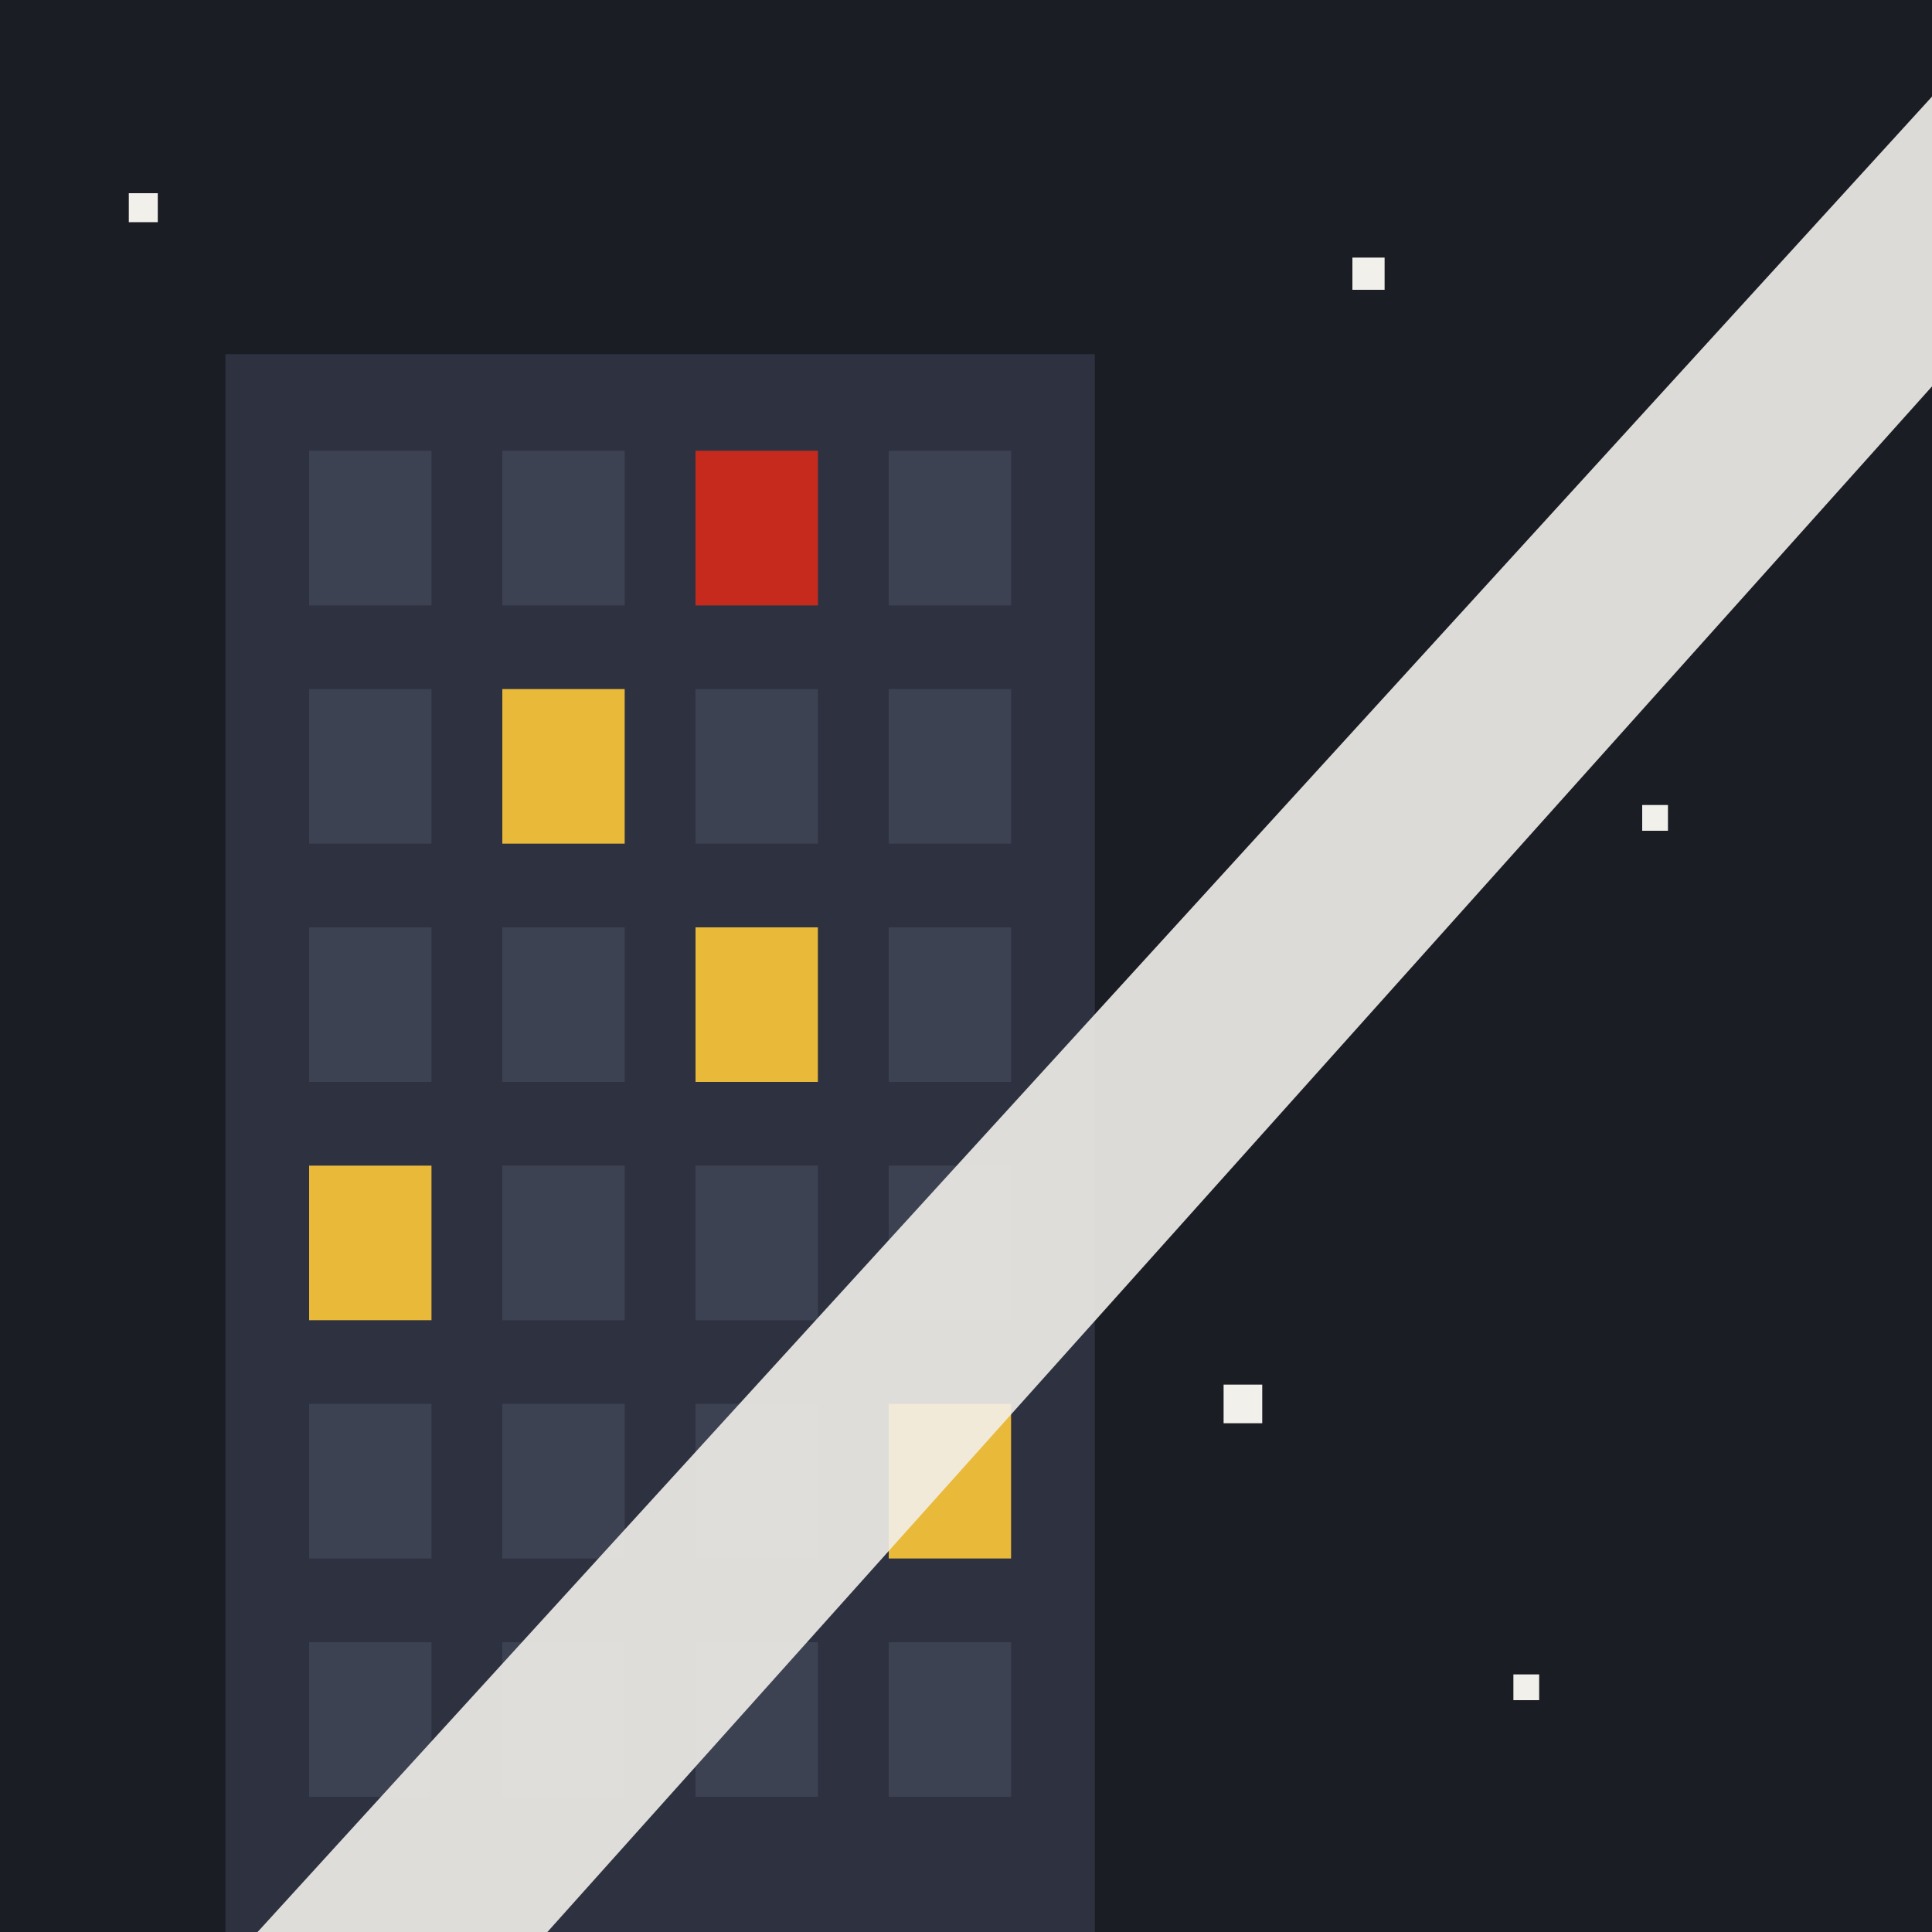
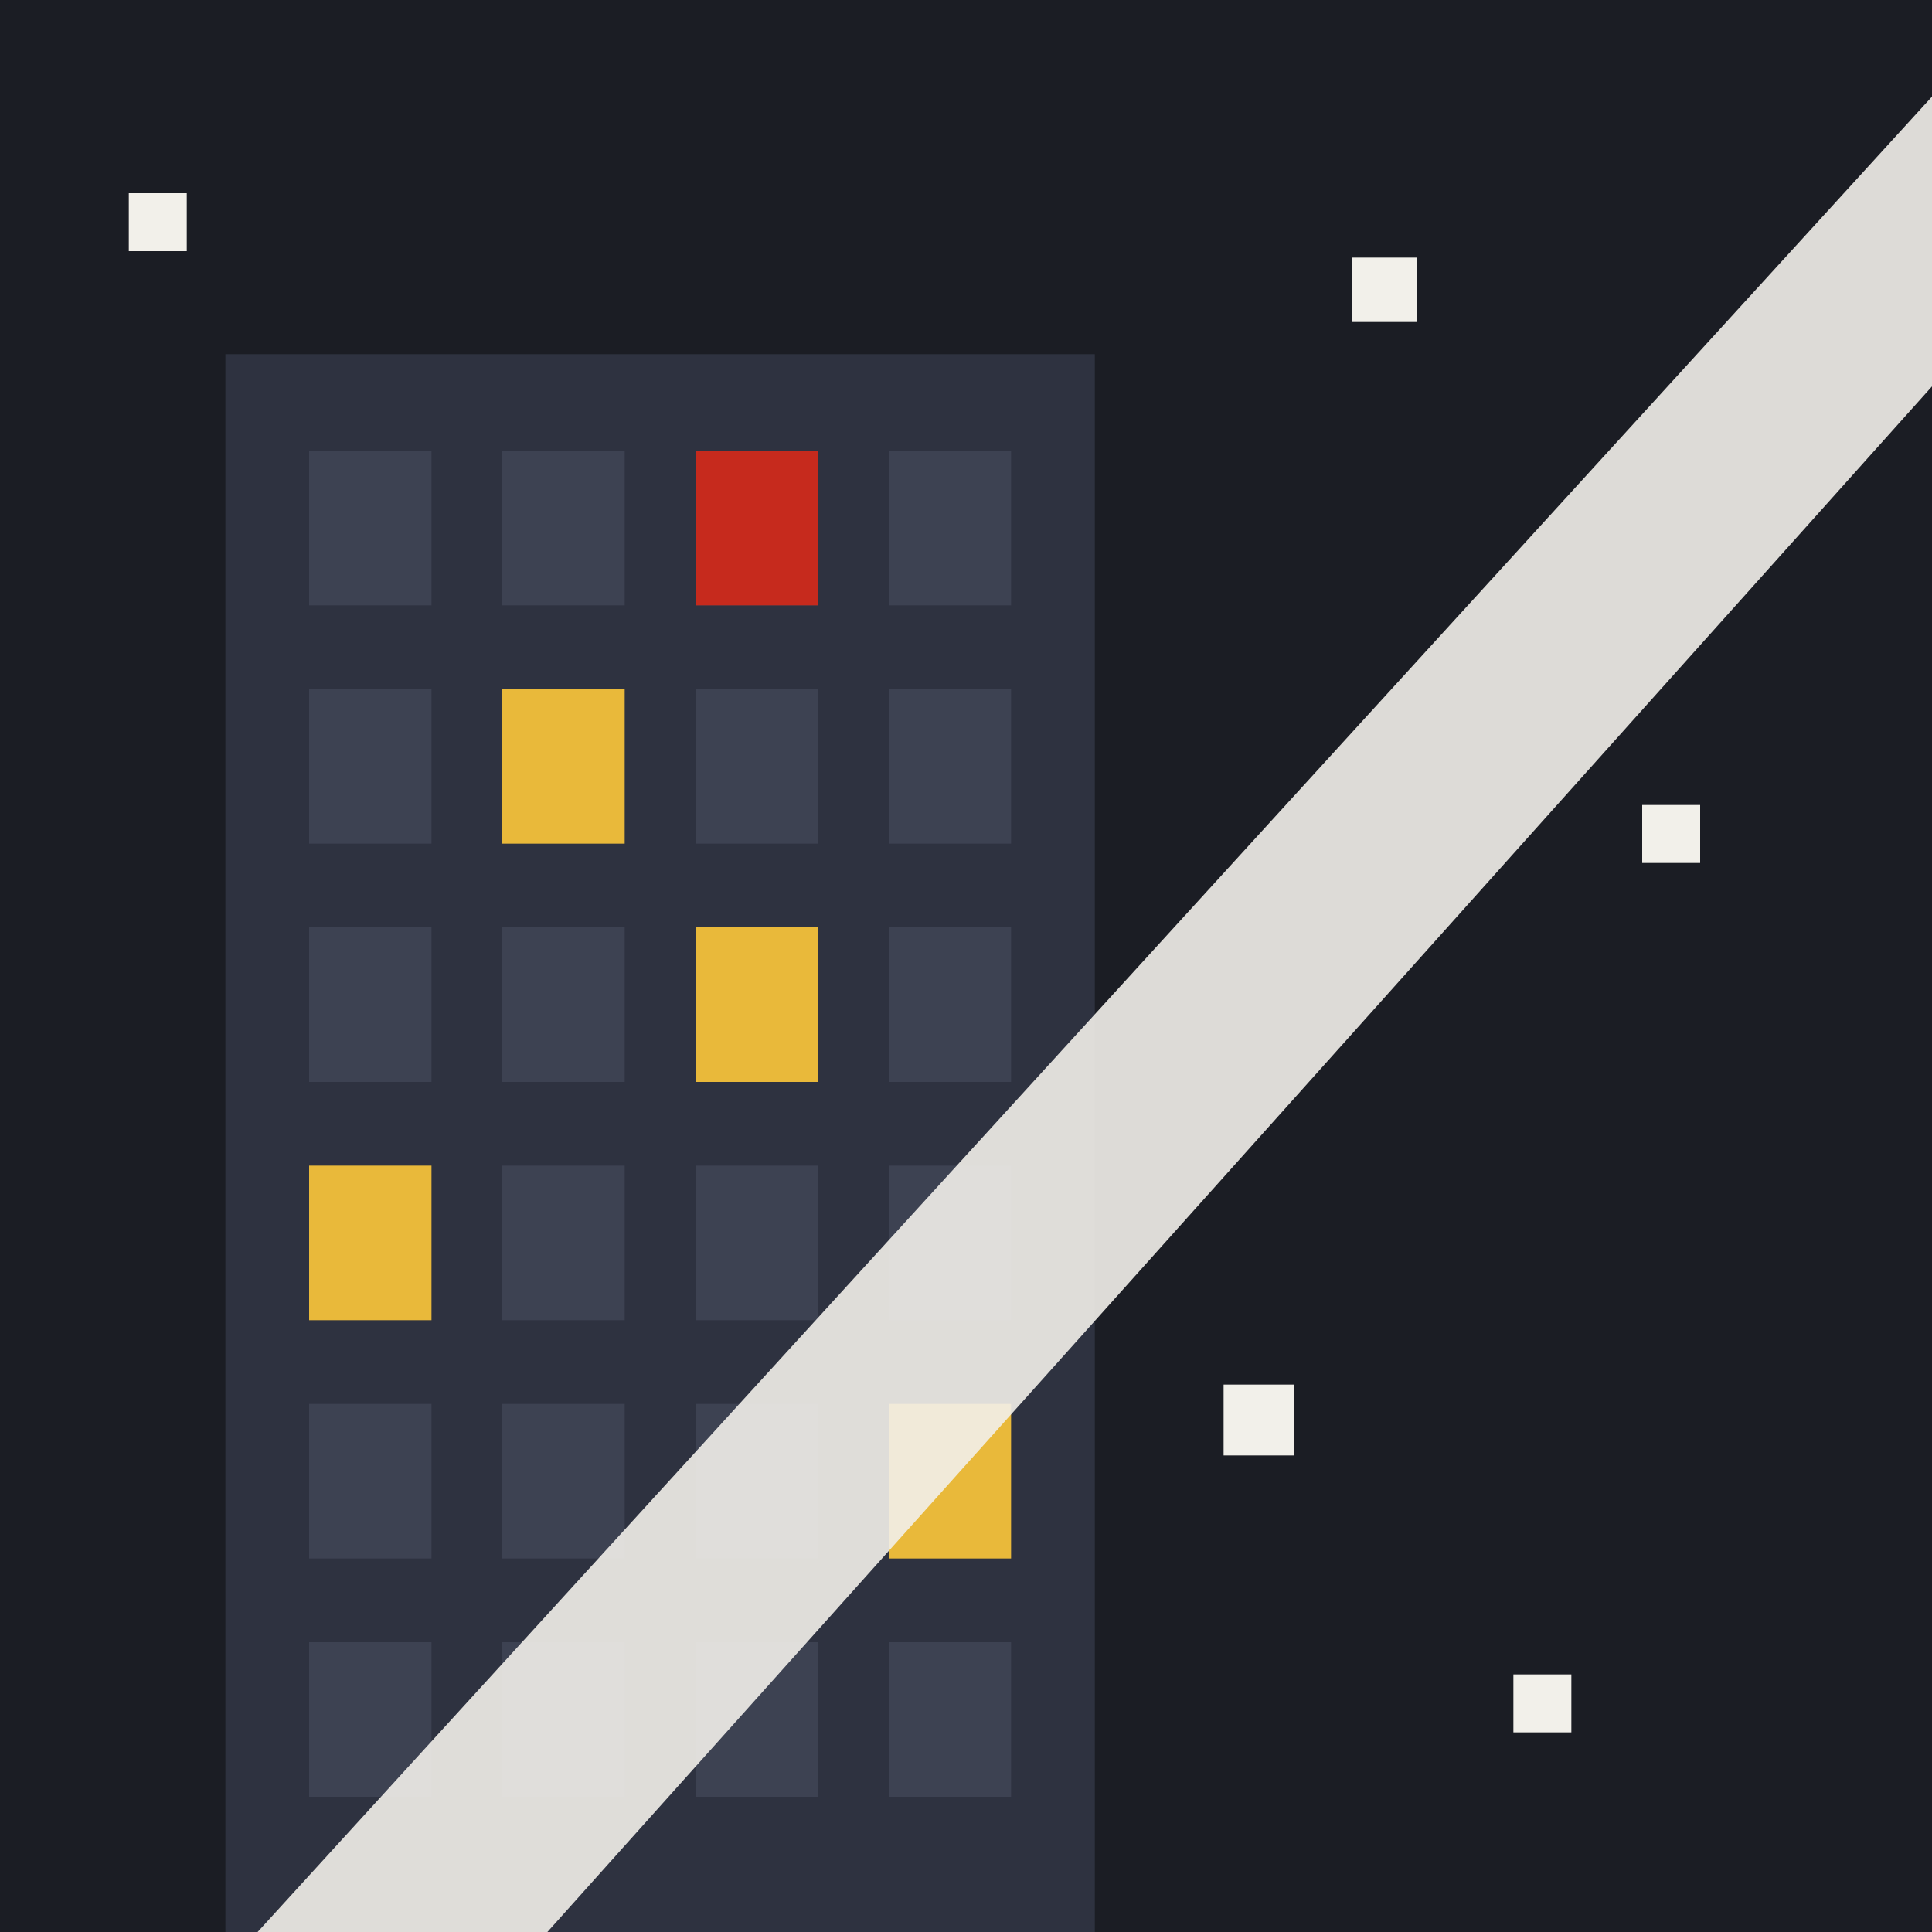
<svg xmlns="http://www.w3.org/2000/svg" viewBox="0 0 600 600">
  <rect width="600" height="600" fill="#1b1d24" />
  <rect x="70" y="110" width="270" height="490" fill="#2e3240" />
  <g fill="#3d4252">
    <rect x="96" y="140" width="38" height="48" />
    <rect x="156" y="140" width="38" height="48" />
    <rect x="216" y="140" width="38" height="48" />
    <rect x="276" y="140" width="38" height="48" />
    <rect x="96" y="214" width="38" height="48" />
    <rect x="216" y="214" width="38" height="48" />
    <rect x="276" y="214" width="38" height="48" />
    <rect x="96" y="288" width="38" height="48" />
    <rect x="156" y="288" width="38" height="48" />
    <rect x="276" y="288" width="38" height="48" />
    <rect x="156" y="362" width="38" height="48" />
    <rect x="216" y="362" width="38" height="48" />
    <rect x="276" y="362" width="38" height="48" />
    <rect x="96" y="436" width="38" height="48" />
    <rect x="156" y="436" width="38" height="48" />
    <rect x="216" y="436" width="38" height="48" />
    <rect x="96" y="510" width="38" height="48" />
    <rect x="156" y="510" width="38" height="48" />
    <rect x="216" y="510" width="38" height="48" />
    <rect x="276" y="510" width="38" height="48" />
  </g>
  <g fill="#e9b93a">
    <rect x="156" y="214" width="38" height="48" />
    <rect x="216" y="288" width="38" height="48" />
    <rect x="96" y="362" width="38" height="48" />
    <rect x="276" y="436" width="38" height="48" />
  </g>
  <rect x="216" y="140" width="38" height="48" fill="#c62a1d" />
  <polygon points="600,30 600,120 170,600 80,600" fill="#f2f0ea" fill-opacity="0.9" />
  <g fill="#f2f0ea">
-     <rect x="420" y="80" width="10" height="10" />
-     <rect x="510" y="250" width="8" height="8" />
-     <rect x="380" y="430" width="12" height="12" />
-     <rect x="470" y="520" width="8" height="8" />
-     <rect x="40" y="60" width="9" height="9" />
+     <rect x="420" y="80" width="20" height="20" />
+     <rect x="510" y="250" width="18" height="18" />
+     <rect x="380" y="430" width="22" height="22" />
+     <rect x="470" y="520" width="18" height="18" />
+     <rect x="40" y="60" width="18" height="18" />
  </g>
</svg>
